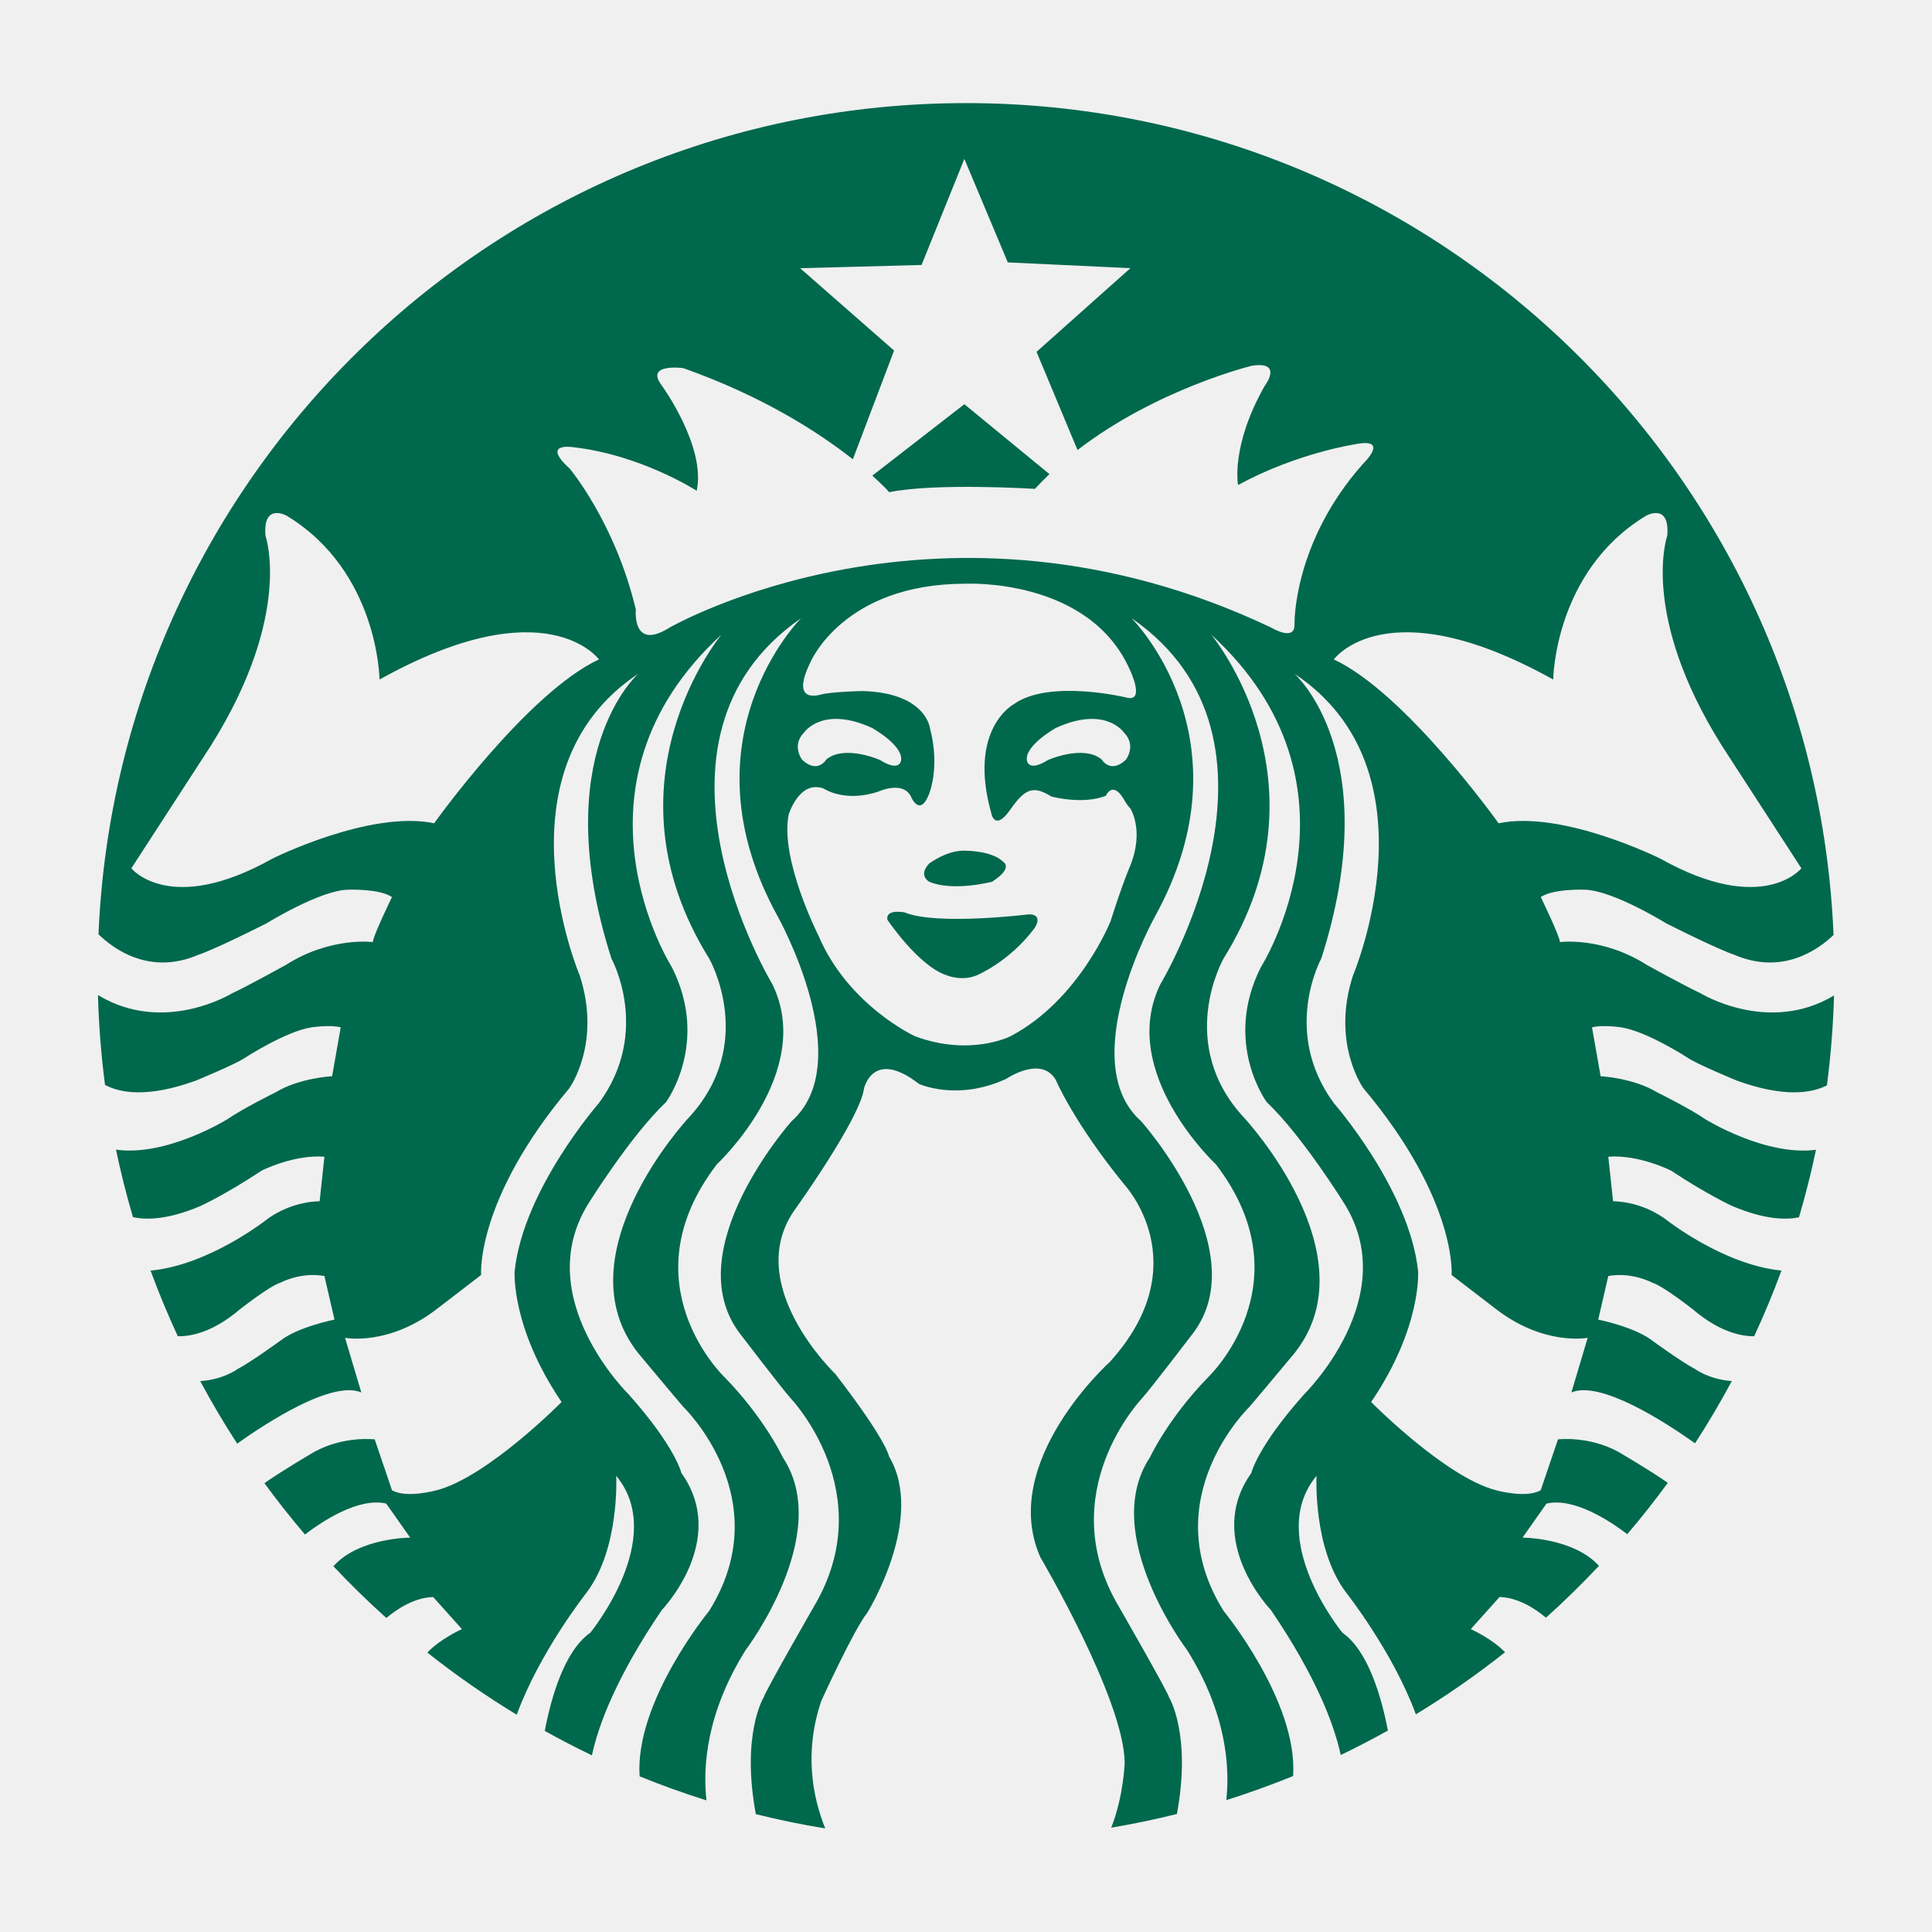
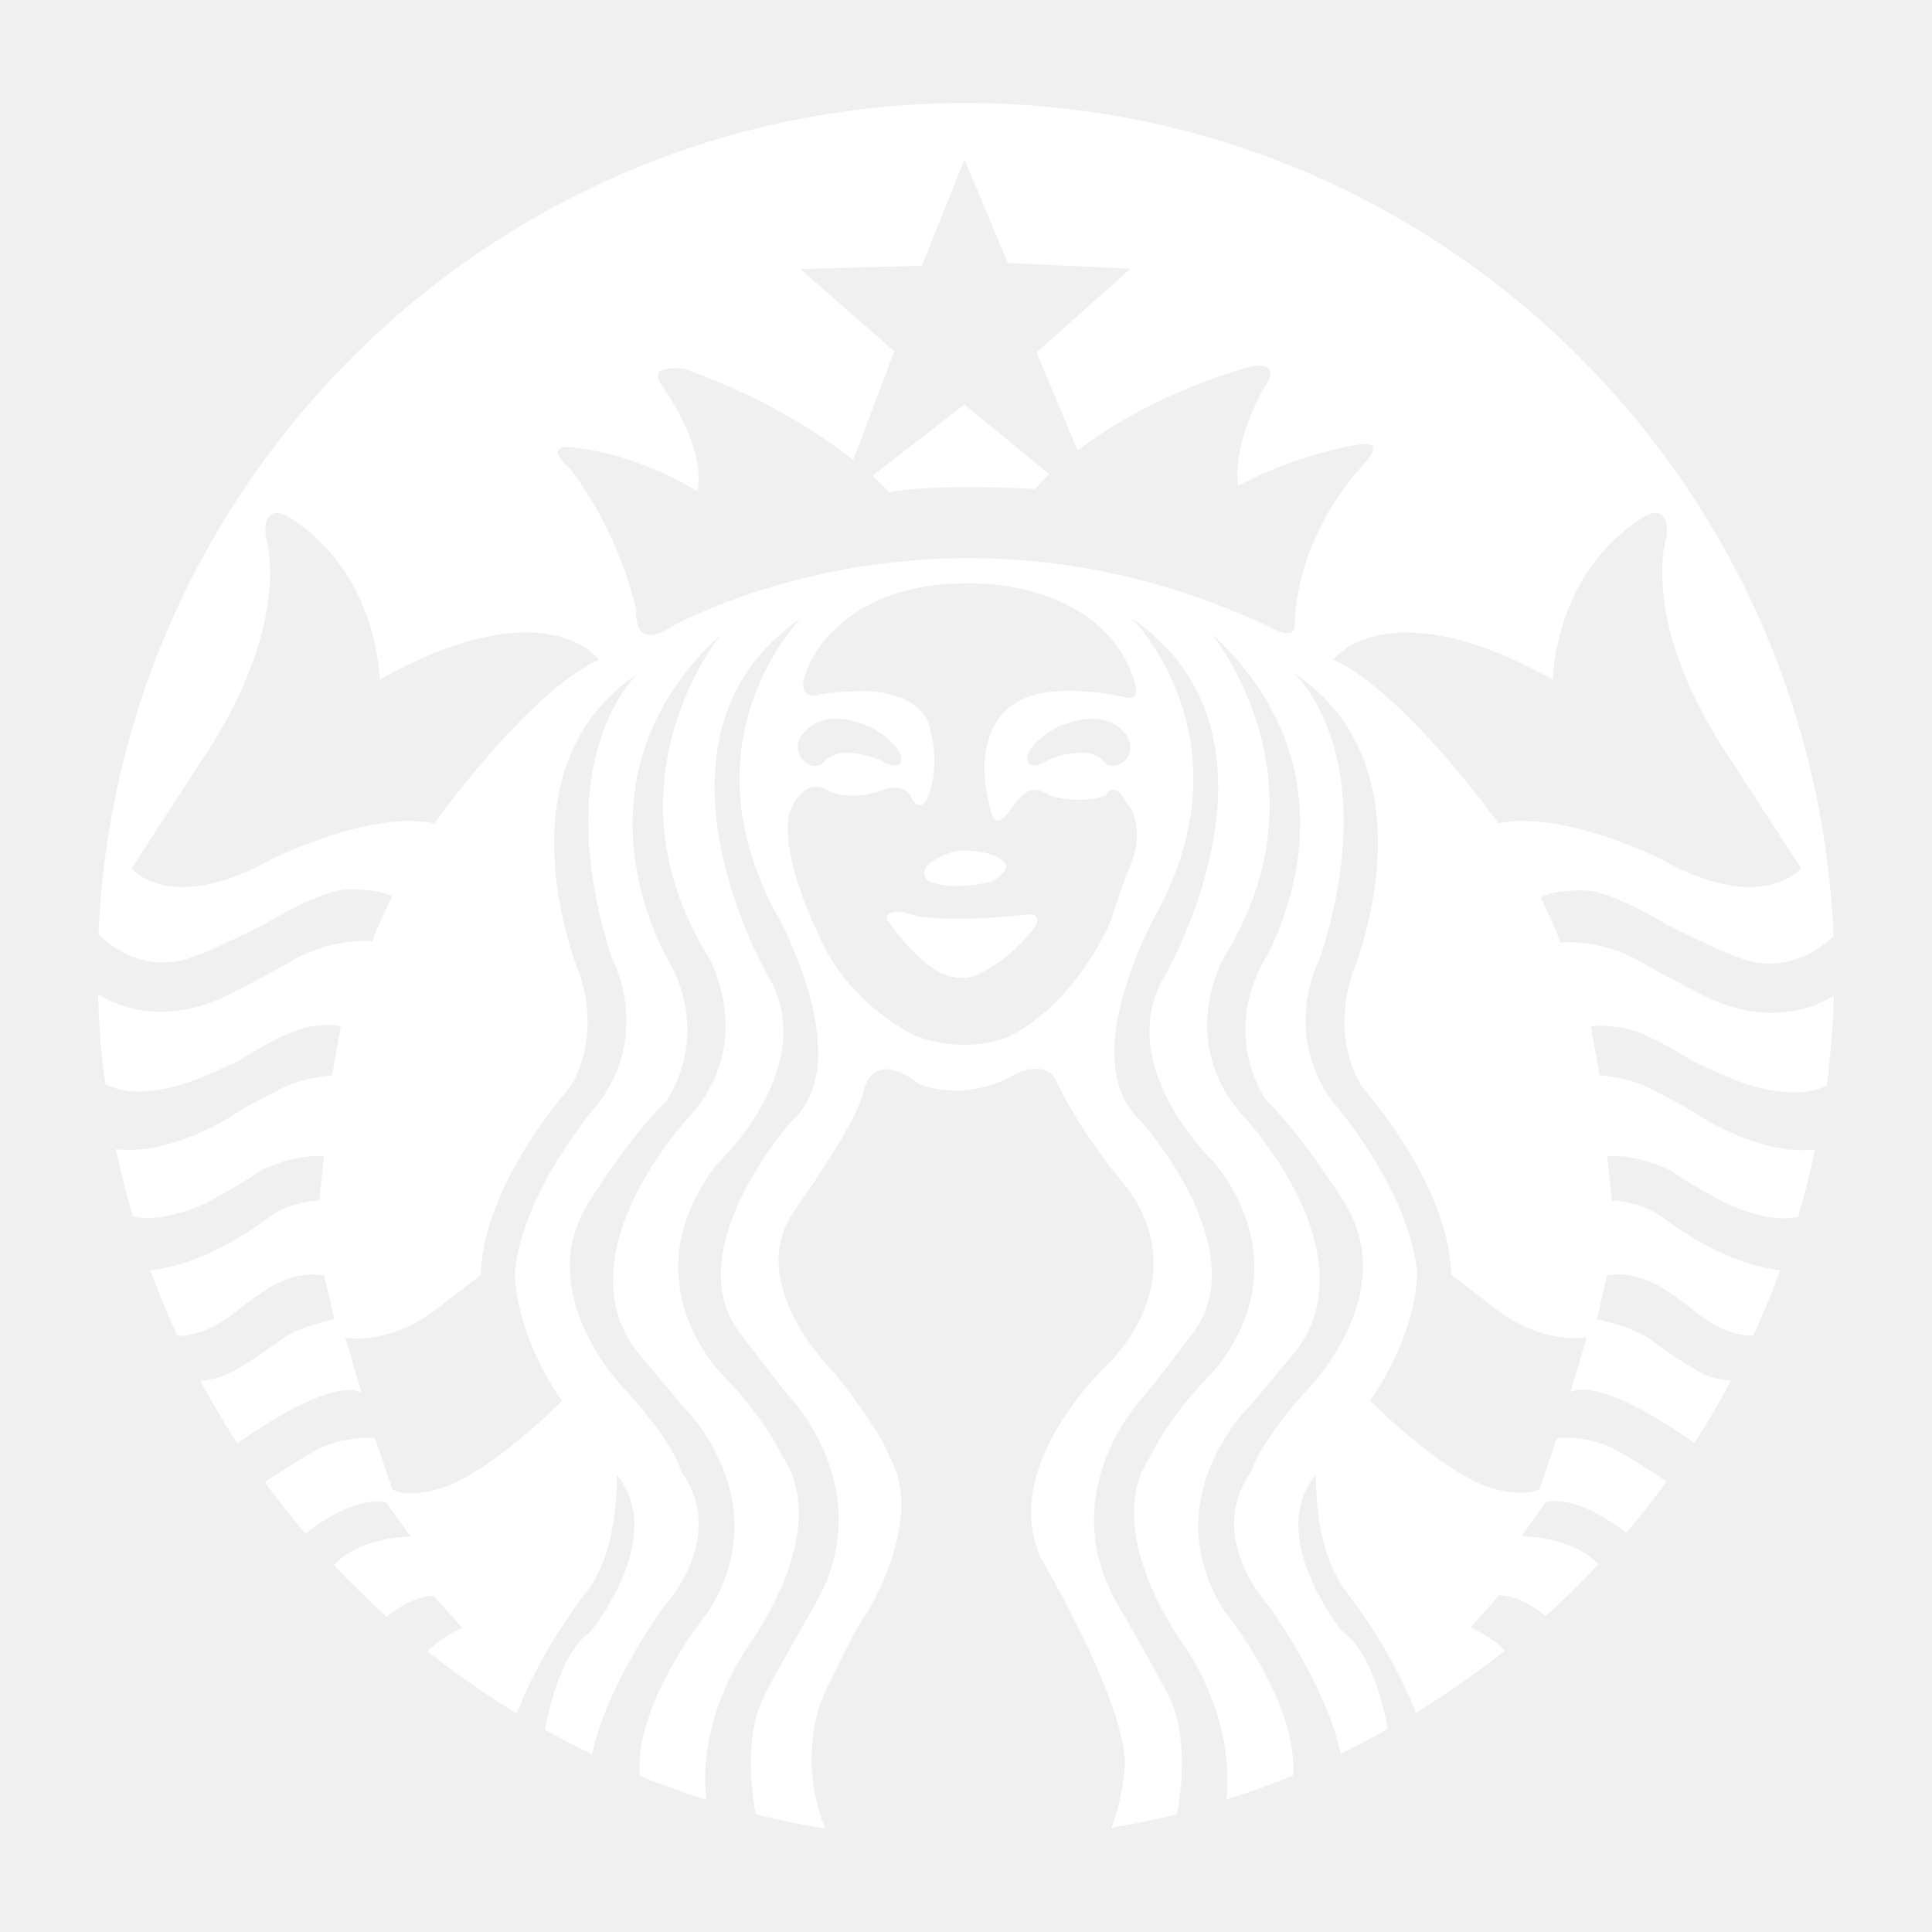
- <svg xmlns="http://www.w3.org/2000/svg" height="512px" id="形状_1_1_" style="enable-background:new 0 0 512 512;" version="1.1" viewBox="0 0 512 512" width="512px" xml:space="preserve">
+ <svg xmlns="http://www.w3.org/2000/svg" version="1.1" id="形状_1_1_" x="0px" y="0px" viewBox="0 0 512 512" style="enable-background:new 0 0 512 512;" xml:space="preserve">
+   <style type="text/css">
+ 	.st0{fill:#FFFFFF;}
+ </style>
  <g id="形状_1">
    <g>
-       <path d="M239.733,241.791c0,0-5.078-1.017-4.571,1.945    c0,0,8.294,12.36,15.746,14.729c0,0,3.896,1.693,7.956,0c0,0,8.637-3.553,15.321-12.525c0,0,2.454-3.556-1.438-3.641    C272.747,242.299,248.197,245.346,239.733,241.791z M429.645,272.263c6.729,1.016,17.523,7.999,17.523,7.999    c2.284,1.65,13.076,6.095,13.076,6.095c12.711,4.62,19.987,3.286,23.907,1.277c1.026-7.825,1.665-15.771,1.88-23.82    c-17.466,10.461-35.391-0.607-35.391-0.607c-3.724-1.692-14.139-7.449-14.139-7.449c-11.937-7.617-23.109-6.094-23.109-6.094    c0-1.523-5.077-11.936-5.077-11.936c3.389-2.286,11.68-1.946,11.68-1.946c7.45,0.167,21.671,8.972,21.671,8.972    c14.518,7.291,17.943,8.272,17.943,8.272c12.675,5.45,22.15-1.277,26.299-5.245C480.839,125.172,379.854,27.325,256.003,27.325    c-123.796,0-224.742,97.754-229.901,220.276c4.05,3.94,13.621,10.955,26.481,5.424c0,0,3.432-0.981,17.95-8.272    c0,0,14.218-8.805,21.663-8.972c0,0,8.297-0.34,11.682,1.946c0,0-5.077,10.412-5.077,11.936c0,0-11.173-1.523-23.109,6.094    c0,0-10.412,5.757-14.133,7.449c0,0-18.066,11.151-35.594,0.489c0.214,8.05,0.846,15.997,1.867,23.82    c3.867,2.071,11.168,3.551,24.118-1.159c0,0,10.795-4.444,13.075-6.095c0,0,10.795-6.983,17.524-7.999c0,0,4.951-0.762,7.743,0    l-2.282,12.951c0,0-8.636,0.412-14.983,4.27c0,0-8.573,4.223-12.824,7.156c0,0-16.01,9.931-29.464,8.028    c1.258,6.052,2.767,12.014,4.493,17.881c3.281,0.734,9.024,0.826,17.862-2.928c0,0,6.474-2.921,16.249-9.396    c0,0,8.506-4.315,16.632-3.681l-1.269,11.806c0,0-6.984-0.186-13.714,4.605c0,0-15.366,12.298-31.091,13.774    c2.173,5.912,4.593,11.708,7.22,17.385c3.171,0.078,9.071-0.851,16.382-7.069c0,0,7.873-6.221,10.792-7.109    c0,0,5.334-2.921,11.681-1.777l2.668,11.553c0,0-9.649,1.905-14.349,5.587c0,0-7.683,5.6-11.3,7.491c0,0-3.77,2.835-9.938,3.216    c3.038,5.673,6.31,11.2,9.796,16.576c7.833-5.573,25.166-16.858,32.899-13.569l-4.316-14.476c0,0,11.68,2.286,24.632-7.872    l11.424-8.771c0,0-1.523-19.855,23.364-49.472c0,0,8.632-11.843,2.792-29.871c0,0-23.109-54.342,15.489-79.989    c0,0-24.377,21.391-7.108,75.446c0,0,10.663,19.271-3.303,38.315c0,0-20.062,22.883-22.346,44.58c0,0-1.014,14.841,12.445,34.649    c0,0-19.556,19.807-33.013,23.361c0,0-8.126,2.285-11.936,0l-4.571-13.459c0,0-8.125-1.016-15.997,3.302    c0,0-8.266,4.805-13.23,8.3c3.413,4.675,6.998,9.213,10.746,13.609c4.141-3.182,14.073-9.962,21.528-8.196l6.351,9.014    c0,0-13.628,0.024-20.349,7.591c4.48,4.765,9.162,9.34,14.035,13.707c2.851-2.396,7.395-5.403,12.404-5.554l7.621,8.506    c0,0-5.75,2.567-9.163,6.215c7.529,5.963,15.436,11.471,23.687,16.466c6.106-16.669,18.489-32.33,18.489-32.33    c8.888-11.681,7.87-30.979,7.87-30.979c13.713,16.506-6.857,41.582-6.857,41.582c-6.884,4.813-10.392,17.215-12.071,26.027    c4.092,2.273,8.258,4.438,12.496,6.465c1.739-8.066,6.446-20.72,18.533-38.522c0,0,17.866-18.538,5.168-36.313    c0,0-1.523-6.857-13.964-20.823c0,0-26.193-25.649-10.686-50.534c0,0,11.192-18.03,20.588-26.916c0,0,11.679-15.745,1.521-35.806    c0,0-30.473-47.992,13.203-88.115c0,0-32.502,38.912-3.298,85.858c0,0,12.948,22.571-5.588,42.379    c0,0-33.772,36.312-13.205,62.215c0,0,10.16,12.188,11.936,14.221c0,0,25.394,24.377,6.857,54.087c0,0-19.792,24.08-18.423,43.84    c5.794,2.352,11.697,4.488,17.716,6.367c-0.971-8.613-0.169-22.923,10.355-39.796c0,0,23.36-30.725,9.905-51.04    c0,0-4.826-10.411-15.493-21.332c0,0-26.154-24.886-2.031-56.373c0,0,26.157-24.378,14.728-47.739c0,0-39.104-64.754,7.62-97.003    c0,0-32.247,31.995-6.095,79.228c0,0,21.333,38.344,3.554,54.088c0,0-30.363,34.027-13.784,56.119    c0,0,11.247,14.729,13.533,17.269c0,0,24.122,25.14,6.096,55.357c0,0-12.698,22.094-13.208,23.87c0,0-6.043,9.758-2.099,31.007    c6.041,1.504,12.172,2.768,18.393,3.778c-3.387-8.421-5.627-20.229-1.056-33.77c0,0,8.633-18.962,12.187-23.361    c0,0,15.575-25.057,5.757-41.479c0,0-0.507-4.063-14.221-21.837c0,0-25.052-23.867-10.499-43.846c0,0,17.105-23.886,18.118-31.834    c0,0,2.368-10.657,14.559-1.177c0,0,10.155,4.693,23.189-1.378c0,0,9.146-6.238,13.04,0.277c0,0,4.736,11.26,18.112,27.681    c0,0,19.807,20.989-3.728,47.06c0,0-29.623,26.581-18.449,51.805c0,0,22.081,37.479,22.347,54.342c0,0-0.232,8.832-3.559,17.319    c5.88-0.988,11.684-2.198,17.4-3.628c3.929-21.218-2.105-30.959-2.105-30.959c-0.509-1.776-13.206-23.87-13.206-23.87    c-18.028-30.218,6.096-55.357,6.096-55.357c2.285-2.54,13.532-17.269,13.532-17.269c16.578-22.092-13.783-56.119-13.783-56.119    c-17.78-15.744,3.555-54.088,3.555-54.088c26.154-47.232-6.096-79.228-6.096-79.228c46.723,32.249,7.619,97.003,7.619,97.003    c-11.429,23.361,14.727,47.739,14.727,47.739c24.122,31.487-2.029,56.373-2.029,56.373    c-10.667,10.921-15.494,21.332-15.494,21.332c-13.456,20.315,9.907,51.04,9.907,51.04c10.496,16.829,11.32,31.111,10.358,39.734    c6.018-1.889,11.922-4.029,17.717-6.385c1.309-19.744-18.428-43.761-18.428-43.761c-18.538-29.71,6.857-54.087,6.857-54.087    c1.774-2.032,11.935-14.221,11.935-14.221c20.567-25.903-13.204-62.215-13.204-62.215c-18.537-19.808-5.588-42.379-5.588-42.379    c29.203-46.946-3.302-85.858-3.302-85.858c43.678,40.123,13.207,88.115,13.207,88.115c-10.162,20.061,1.523,35.806,1.523,35.806    c9.394,8.886,20.581,26.916,20.581,26.916c15.512,24.885-10.681,50.534-10.681,50.534c-12.442,13.966-13.966,20.823-13.966,20.823    c-12.697,17.774,5.169,36.313,5.169,36.313c12.045,17.742,16.763,30.371,18.515,38.438c4.238-2.031,8.404-4.197,12.496-6.479    c-1.688-8.804-5.196-21.137-12.054-25.929c0,0-20.571-25.076-6.857-41.582c0,0-1.017,19.299,7.87,30.979    c0,0,12.337,15.602,18.455,32.239c8.23-4.997,16.122-10.504,23.633-16.458c-3.422-3.604-9.079-6.132-9.079-6.132l7.62-8.506    c4.955,0.15,9.448,3.09,12.309,5.476c4.873-4.381,9.559-8.964,14.041-13.735c-6.755-7.46-20.255-7.484-20.255-7.484l6.347-9.014    c7.382-1.75,17.197,4.887,21.411,8.109c3.746-4.396,7.327-8.935,10.736-13.609c-4.975-3.489-13.103-8.213-13.103-8.213    c-7.872-4.317-16-3.302-16-3.302l-4.568,13.459c-3.81,2.285-11.931,0-11.931,0c-13.459-3.555-33.014-23.361-33.014-23.361    c13.459-19.809,12.446-34.649,12.446-34.649c-2.286-21.697-22.348-44.58-22.348-44.58c-13.966-19.045-3.303-38.315-3.303-38.315    c17.269-54.056-7.108-75.446-7.108-75.446c38.598,25.647,15.49,79.989,15.49,79.989c-5.841,18.028,2.791,29.871,2.791,29.871    c24.884,29.616,23.36,49.472,23.36,49.472l11.428,8.771c12.949,10.158,24.629,7.872,24.629,7.872l-4.316,14.476    c7.692-3.271,24.874,7.871,32.771,13.475c3.469-5.348,6.717-10.849,9.742-16.491c-6.06-0.424-9.755-3.206-9.755-3.206    c-3.62-1.892-11.3-7.491-11.3-7.491c-4.7-3.682-14.35-5.587-14.35-5.587l2.668-11.553c6.348-1.144,11.682,1.777,11.682,1.777    c2.919,0.889,10.793,7.109,10.793,7.109c7.163,6.095,12.977,7.105,16.188,7.07c2.633-5.679,5.056-11.479,7.228-17.398    c-15.662-1.557-30.908-13.762-30.908-13.762c-6.728-4.791-13.712-4.605-13.712-4.605l-1.27-11.806    c8.127-0.635,16.632,3.681,16.632,3.681c9.776,6.475,16.254,9.396,16.254,9.396c8.642,3.672,14.336,3.669,17.651,2.978    c1.73-5.873,3.241-11.842,4.505-17.899c-13.414,1.777-29.269-8.06-29.269-8.06c-4.251-2.934-12.824-7.156-12.824-7.156    c-6.347-3.857-14.981-4.27-14.981-4.27l-2.283-12.951C424.694,271.501,429.645,272.263,429.645,272.263z M115.053,218.175    c-17.016-3.556-42.915,9.396-42.915,9.396c-27.168,15.236-37.33,2.54-37.33,2.54l21.08-32.505    c21.835-34.788,14.472-55.611,14.472-55.611c-0.763-8.887,5.587-5.331,5.587-5.331c24.377,14.728,24.634,43.423,24.634,43.423    c44.182-24.633,58.147-5.334,58.147-5.334C139.686,183.64,115.053,218.175,115.053,218.175z M213.071,194.136    c0,0,4.907-7.278,18.112-1.185c0,0,8.126,4.569,7.619,8.464c0,0-0.17,3.386-5.587,0c0,0-9.308-4.148-14.217-0.169    c0,0-2.286,3.979-6.432,0.086C212.565,201.332,209.687,197.606,213.071,194.136z M298.393,184.826c0,0-20.316-4.909-29.71,1.777    c0,0-12.355,6.519-5.923,29.118c0,0,0.9,4.506,4.801-0.912c0.059-0.088,0.125-0.18,0.191-0.274    c4.061-5.84,6.264-6.263,10.836-3.471c0,0,8.207,2.286,14.472-0.168c0,0,1.692-3.979,4.571,0.592c0,0,0.976,1.862,1.885,2.709    c0,0,3.833,5.757,0,15.236c0,0-1.97,4.484-5.184,14.643c0,0-8.299,20.99-26.58,30.558c0,0-10.58,5.415-25.226,0    c0,0-17.775-8.126-25.648-26.748c0,0-10.239-20.133-7.867-32.033c0,0,2.792-9.188,9.226-6.903c0,0,5.583,3.893,14.727,0.762    c0,0,6.688-3.047,8.631,1.777c0,0,2.205,4.824,4.491-0.762c0,0,3.212-7.11,0.333-17.86c0,0-1.096-9.311-17.94-9.734    c0,0-8.043,0.17-11.009,0.933c0,0-8.291,2.793-2.705-8.551c0,0,8.672-20.823,41.071-20.823c0,0,32.951-1.69,43.681,23.024    C299.516,177.715,303.645,186.348,298.393,184.826z M298.375,201.332c-4.146,3.894-6.434-0.086-6.434-0.086    c-4.909-3.979-14.221,0.169-14.221,0.169c-5.416,3.386-5.588,0-5.588,0c-0.508-3.895,7.617-8.464,7.617-8.464    c13.209-6.094,18.118,1.185,18.118,1.185C301.253,197.606,298.375,201.332,298.375,201.332z M343.059,165.357    c0.224,4.823-6.068,1.014-6.068,1.014c-87.607-41.645-159.638,0-159.638,0c-9.946,6.223-8.847-4.824-8.847-4.824    c-5.461-22.981-17.497-37.327-17.497-37.327c-7.847-7.11,0.863-5.714,0.863-5.714c18.03,2.031,32.759,11.554,32.759,11.554    c2.54-11.681-9.268-27.933-9.268-27.933c-4.571-5.967,5.713-4.571,5.713-4.571c21.401,7.571,36.197,17.267,44.939,24.163    L236.942,92.9l-24.891-21.816l32.172-0.867l11.343-28.103l11.51,27.425l32.494,1.526L274.693,93.24l10.861,26.025    c21.069-16.23,46.229-22.344,46.229-22.344c8.511-1.27,3.305,5.459,3.305,5.459c-9.017,15.998-6.985,26.154-6.985,26.154    c15.617-8.506,30.979-10.791,30.979-10.791c9.525-1.904,2.104,5.204,2.104,5.204C342.593,143.899,343.059,165.357,343.059,165.357    z M397.146,218.175c0,0-24.632-34.535-43.677-43.423c0,0,13.966-19.299,58.148,5.334c0,0,0.251-28.695,24.628-43.423    c0,0,6.352-3.556,5.588,5.331c0,0-7.363,20.823,14.473,55.611l21.079,32.505c0,0-10.156,12.696-37.33-2.54    C440.056,227.57,414.154,214.619,397.146,218.175z M231.175,126.051c3.011,2.704,4.499,4.39,4.499,4.39    c12.186-2.538,38.598-0.889,38.598-0.889c1.235-1.354,2.525-2.651,3.842-3.909l-22.547-18.521L231.175,126.051z M246.253,228.84    c-3.048,3.216,0,4.825,0,4.825c6.347,2.708,16.676,0,16.676,0c5.753-3.724,2.961-5.248,2.961-5.248    c-2.879-2.964-9.888-2.962-9.888-2.962C251.194,225.116,246.253,228.84,246.253,228.84z" style="fill-rule:evenodd;clip-rule:evenodd;fill:#00684D;" />
+       <path class="st0" d="M239.7,241.8c0,0-5.1-1-4.6,1.9c0,0,8.3,12.4,15.7,14.7c0,0,3.9,1.7,8,0c0,0,8.6-3.6,15.3-12.5    c0,0,2.5-3.6-1.4-3.6C272.7,242.3,248.2,245.3,239.7,241.8z M429.6,272.3c6.7,1,17.5,8,17.5,8c2.3,1.6,13.1,6.1,13.1,6.1    c12.7,4.6,20,3.3,23.9,1.3c1-7.8,1.7-15.8,1.9-23.8c-17.5,10.5-35.4-0.6-35.4-0.6c-3.7-1.7-14.1-7.4-14.1-7.4    c-11.9-7.6-23.1-6.1-23.1-6.1c0-1.5-5.1-11.9-5.1-11.9c3.4-2.3,11.7-1.9,11.7-1.9c7.5,0.2,21.7,9,21.7,9    c14.5,7.3,17.9,8.3,17.9,8.3c12.7,5.5,22.1-1.3,26.3-5.2C480.8,125.2,379.9,27.3,256,27.3c-123.8,0-224.7,97.8-229.9,220.3    c4,3.9,13.6,11,26.5,5.4c0,0,3.4-1,17.9-8.3c0,0,14.2-8.8,21.7-9c0,0,8.3-0.3,11.7,1.9c0,0-5.1,10.4-5.1,11.9    c0,0-11.2-1.5-23.1,6.1c0,0-10.4,5.8-14.1,7.4c0,0-18.1,11.2-35.6,0.5c0.2,8,0.8,16,1.9,23.8c3.9,2.1,11.2,3.6,24.1-1.2    c0,0,10.8-4.4,13.1-6.1c0,0,10.8-7,17.5-8c0,0,5-0.8,7.7,0l-2.3,13c0,0-8.6,0.4-15,4.3c0,0-8.6,4.2-12.8,7.2c0,0-16,9.9-29.5,8    c1.3,6.1,2.8,12,4.5,17.9c3.3,0.7,9,0.8,17.9-2.9c0,0,6.5-2.9,16.2-9.4c0,0,8.5-4.3,16.6-3.7l-1.3,11.8c0,0-7-0.2-13.7,4.6    c0,0-15.4,12.3-31.1,13.8c2.2,5.9,4.6,11.7,7.2,17.4c3.2,0.1,9.1-0.9,16.4-7.1c0,0,7.9-6.2,10.8-7.1c0,0,5.3-2.9,11.7-1.8    l2.7,11.6c0,0-9.6,1.9-14.3,5.6c0,0-7.7,5.6-11.3,7.5c0,0-3.8,2.8-9.9,3.2c3,5.7,6.3,11.2,9.8,16.6C70.7,377,88,365.7,95.8,369    l-4.3-14.5c0,0,11.7,2.3,24.6-7.9l11.4-8.8c0,0-1.5-19.9,23.4-49.5c0,0,8.6-11.8,2.8-29.9c0,0-23.1-54.3,15.5-80    c0,0-24.4,21.4-7.1,75.4c0,0,10.7,19.3-3.3,38.3c0,0-20.1,22.9-22.3,44.6c0,0-1,14.8,12.4,34.6c0,0-19.6,19.8-33,23.4    c0,0-8.1,2.3-11.9,0l-4.6-13.5c0,0-8.1-1-16,3.3c0,0-8.3,4.8-13.2,8.3c3.4,4.7,7,9.2,10.7,13.6c4.1-3.2,14.1-10,21.5-8.2l6.4,9    c0,0-13.6,0-20.3,7.6c4.5,4.8,9.2,9.3,14,13.7c2.9-2.4,7.4-5.4,12.4-5.6l7.6,8.5c0,0-5.8,2.6-9.2,6.2c7.5,6,15.4,11.5,23.7,16.5    c6.1-16.7,18.5-32.3,18.5-32.3c8.9-11.7,7.9-31,7.9-31c13.7,16.5-6.9,41.6-6.9,41.6c-6.9,4.8-10.4,17.2-12.1,26    c4.1,2.3,8.3,4.4,12.5,6.5c1.7-8.1,6.4-20.7,18.5-38.5c0,0,17.9-18.5,5.2-36.3c0,0-1.5-6.9-14-20.8c0,0-26.2-25.6-10.7-50.5    c0,0,11.2-18,20.6-26.9c0,0,11.7-15.7,1.5-35.8c0,0-30.5-48,13.2-88.1c0,0-32.5,38.9-3.3,85.9c0,0,12.9,22.6-5.6,42.4    c0,0-33.8,36.3-13.2,62.2c0,0,10.2,12.2,11.9,14.2c0,0,25.4,24.4,6.9,54.1c0,0-19.8,24.1-18.4,43.8c5.8,2.4,11.7,4.5,17.7,6.4    c-1-8.6-0.2-22.9,10.4-39.8c0,0,23.4-30.7,9.9-51c0,0-4.8-10.4-15.5-21.3c0,0-26.2-24.9-2-56.4c0,0,26.2-24.4,14.7-47.7    c0,0-39.1-64.8,7.6-97c0,0-32.2,32-6.1,79.2c0,0,21.3,38.3,3.6,54.1c0,0-30.4,34-13.8,56.1c0,0,11.2,14.7,13.5,17.3    c0,0,24.1,25.1,6.1,55.4c0,0-12.7,22.1-13.2,23.9c0,0-6,9.8-2.1,31c6,1.5,12.2,2.8,18.4,3.8c-3.4-8.4-5.6-20.2-1.1-33.8    c0,0,8.6-19,12.2-23.4c0,0,15.6-25.1,5.8-41.5c0,0-0.5-4.1-14.2-21.8c0,0-25.1-23.9-10.5-43.8c0,0,17.1-23.9,18.1-31.8    c0,0,2.4-10.7,14.6-1.2c0,0,10.2,4.7,23.2-1.4c0,0,9.1-6.2,13,0.3c0,0,4.7,11.3,18.1,27.7c0,0,19.8,21-3.7,47.1    c0,0-29.6,26.6-18.4,51.8c0,0,22.1,37.5,22.3,54.3c0,0-0.2,8.8-3.6,17.3c5.9-1,11.7-2.2,17.4-3.6c3.9-21.2-2.1-31-2.1-31    c-0.5-1.8-13.2-23.9-13.2-23.9c-18-30.2,6.1-55.4,6.1-55.4c2.3-2.5,13.5-17.3,13.5-17.3c16.6-22.1-13.8-56.1-13.8-56.1    c-17.8-15.7,3.6-54.1,3.6-54.1c26.2-47.2-6.1-79.2-6.1-79.2c46.7,32.2,7.6,97,7.6,97c-11.4,23.4,14.7,47.7,14.7,47.7    c24.1,31.5-2,56.4-2,56.4c-10.7,10.9-15.5,21.3-15.5,21.3c-13.5,20.3,9.9,51,9.9,51c10.5,16.8,11.3,31.1,10.4,39.7    c6-1.9,11.9-4,17.7-6.4c1.3-19.7-18.4-43.8-18.4-43.8c-18.5-29.7,6.9-54.1,6.9-54.1c1.8-2,11.9-14.2,11.9-14.2    c20.6-25.9-13.2-62.2-13.2-62.2c-18.5-19.8-5.6-42.4-5.6-42.4c29.2-46.9-3.3-85.9-3.3-85.9c43.7,40.1,13.2,88.1,13.2,88.1    c-10.2,20.1,1.5,35.8,1.5,35.8c9.4,8.9,20.6,26.9,20.6,26.9c15.5,24.9-10.7,50.5-10.7,50.5c-12.4,14-14,20.8-14,20.8    c-12.7,17.8,5.2,36.3,5.2,36.3c12,17.7,16.8,30.4,18.5,38.4c4.2-2,8.4-4.2,12.5-6.5c-1.7-8.8-5.2-21.1-12.1-25.9    c0,0-20.6-25.1-6.9-41.6c0,0-1,19.3,7.9,31c0,0,12.3,15.6,18.5,32.2c8.2-5,16.1-10.5,23.6-16.5c-3.4-3.6-9.1-6.1-9.1-6.1l7.6-8.5    c5,0.1,9.4,3.1,12.3,5.5c4.9-4.4,9.6-9,14-13.7c-6.8-7.5-20.3-7.5-20.3-7.5l6.3-9c7.4-1.8,17.2,4.9,21.4,8.1    c3.7-4.4,7.3-8.9,10.7-13.6c-5-3.5-13.1-8.2-13.1-8.2c-7.9-4.3-16-3.3-16-3.3l-4.6,13.5c-3.8,2.3-11.9,0-11.9,0    c-13.5-3.6-33-23.4-33-23.4c13.5-19.8,12.4-34.6,12.4-34.6c-2.3-21.7-22.3-44.6-22.3-44.6c-14-19-3.3-38.3-3.3-38.3    c17.3-54.1-7.1-75.4-7.1-75.4c38.6,25.6,15.5,80,15.5,80c-5.8,18,2.8,29.9,2.8,29.9c24.9,29.6,23.4,49.5,23.4,49.5l11.4,8.8    c12.9,10.2,24.6,7.9,24.6,7.9l-4.3,14.5c7.7-3.3,24.9,7.9,32.8,13.5c3.5-5.3,6.7-10.8,9.7-16.5c-6.1-0.4-9.8-3.2-9.8-3.2    c-3.6-1.9-11.3-7.5-11.3-7.5c-4.7-3.7-14.4-5.6-14.4-5.6l2.7-11.6c6.3-1.1,11.7,1.8,11.7,1.8c2.9,0.9,10.8,7.1,10.8,7.1    c7.2,6.1,13,7.1,16.2,7.1c2.6-5.7,5.1-11.5,7.2-17.4c-15.7-1.6-30.9-13.8-30.9-13.8c-6.7-4.8-13.7-4.6-13.7-4.6l-1.3-11.8    c8.1-0.6,16.6,3.7,16.6,3.7c9.8,6.5,16.3,9.4,16.3,9.4c8.6,3.7,14.3,3.7,17.7,3c1.7-5.9,3.2-11.8,4.5-17.9    c-13.4,1.8-29.3-8.1-29.3-8.1c-4.3-2.9-12.8-7.2-12.8-7.2c-6.3-3.9-15-4.3-15-4.3l-2.3-13C424.7,271.5,429.6,272.3,429.6,272.3z     M115.1,218.2c-17-3.6-42.9,9.4-42.9,9.4c-27.2,15.2-37.3,2.5-37.3,2.5l21.1-32.5C77.7,162.8,70.4,142,70.4,142    c-0.8-8.9,5.6-5.3,5.6-5.3c24.4,14.7,24.6,43.4,24.6,43.4c44.2-24.6,58.1-5.3,58.1-5.3C139.7,183.6,115.1,218.2,115.1,218.2z     M213.1,194.1c0,0,4.9-7.3,18.1-1.2c0,0,8.1,4.6,7.6,8.5c0,0-0.2,3.4-5.6,0c0,0-9.3-4.1-14.2-0.2c0,0-2.3,4-6.4,0.1    C212.6,201.3,209.7,197.6,213.1,194.1z M298.4,184.8c0,0-20.3-4.9-29.7,1.8c0,0-12.4,6.5-5.9,29.1c0,0,0.9,4.5,4.8-0.9    c0.1-0.1,0.1-0.2,0.2-0.3c4.1-5.8,6.3-6.3,10.8-3.5c0,0,8.2,2.3,14.5-0.2c0,0,1.7-4,4.6,0.6c0,0,1,1.9,1.9,2.7c0,0,3.8,5.8,0,15.2    c0,0-2,4.5-5.2,14.6c0,0-8.3,21-26.6,30.6c0,0-10.6,5.4-25.2,0c0,0-17.8-8.1-25.6-26.7c0,0-10.2-20.1-7.9-32c0,0,2.8-9.2,9.2-6.9    c0,0,5.6,3.9,14.7,0.8c0,0,6.7-3,8.6,1.8c0,0,2.2,4.8,4.5-0.8c0,0,3.2-7.1,0.3-17.9c0,0-1.1-9.3-17.9-9.7c0,0-8,0.2-11,0.9    c0,0-8.3,2.8-2.7-8.6c0,0,8.7-20.8,41.1-20.8c0,0,33-1.7,43.7,23C299.5,177.7,303.6,186.3,298.4,184.8z M298.4,201.3    c-4.1,3.9-6.4-0.1-6.4-0.1c-4.9-4-14.2,0.2-14.2,0.2c-5.4,3.4-5.6,0-5.6,0c-0.5-3.9,7.6-8.5,7.6-8.5c13.2-6.1,18.1,1.2,18.1,1.2    C301.3,197.6,298.4,201.3,298.4,201.3z M343.1,165.4c0.2,4.8-6.1,1-6.1,1c-87.6-41.6-159.6,0-159.6,0c-9.9,6.2-8.8-4.8-8.8-4.8    c-5.5-23-17.5-37.3-17.5-37.3c-7.8-7.1,0.9-5.7,0.9-5.7c18,2,32.8,11.6,32.8,11.6c2.5-11.7-9.3-27.9-9.3-27.9    c-4.6-6,5.7-4.6,5.7-4.6c21.4,7.6,36.2,17.3,44.9,24.2l10.9-28.8l-24.9-21.8l32.2-0.9l11.3-28.1l11.5,27.4l32.5,1.5l-24.9,22.2    l10.9,26c21.1-16.2,46.2-22.3,46.2-22.3c8.5-1.3,3.3,5.5,3.3,5.5c-9,16-7,26.2-7,26.2c15.6-8.5,31-10.8,31-10.8    c9.5-1.9,2.1,5.2,2.1,5.2C342.6,143.9,343.1,165.4,343.1,165.4z M397.1,218.2c0,0-24.6-34.5-43.7-43.4c0,0,14-19.3,58.1,5.3    c0,0,0.3-28.7,24.6-43.4c0,0,6.4-3.6,5.6,5.3c0,0-7.4,20.8,14.5,55.6l21.1,32.5c0,0-10.2,12.7-37.3-2.5    C440.1,227.6,414.2,214.6,397.1,218.2z M231.2,126.1c3,2.7,4.5,4.4,4.5,4.4c12.2-2.5,38.6-0.9,38.6-0.9c1.2-1.4,2.5-2.7,3.8-3.9    l-22.5-18.5L231.2,126.1z M246.3,228.8c-3,3.2,0,4.8,0,4.8c6.3,2.7,16.7,0,16.7,0c5.8-3.7,3-5.2,3-5.2c-2.9-3-9.9-3-9.9-3    C251.2,225.1,246.3,228.8,246.3,228.8z" />
    </g>
  </g>
</svg>
